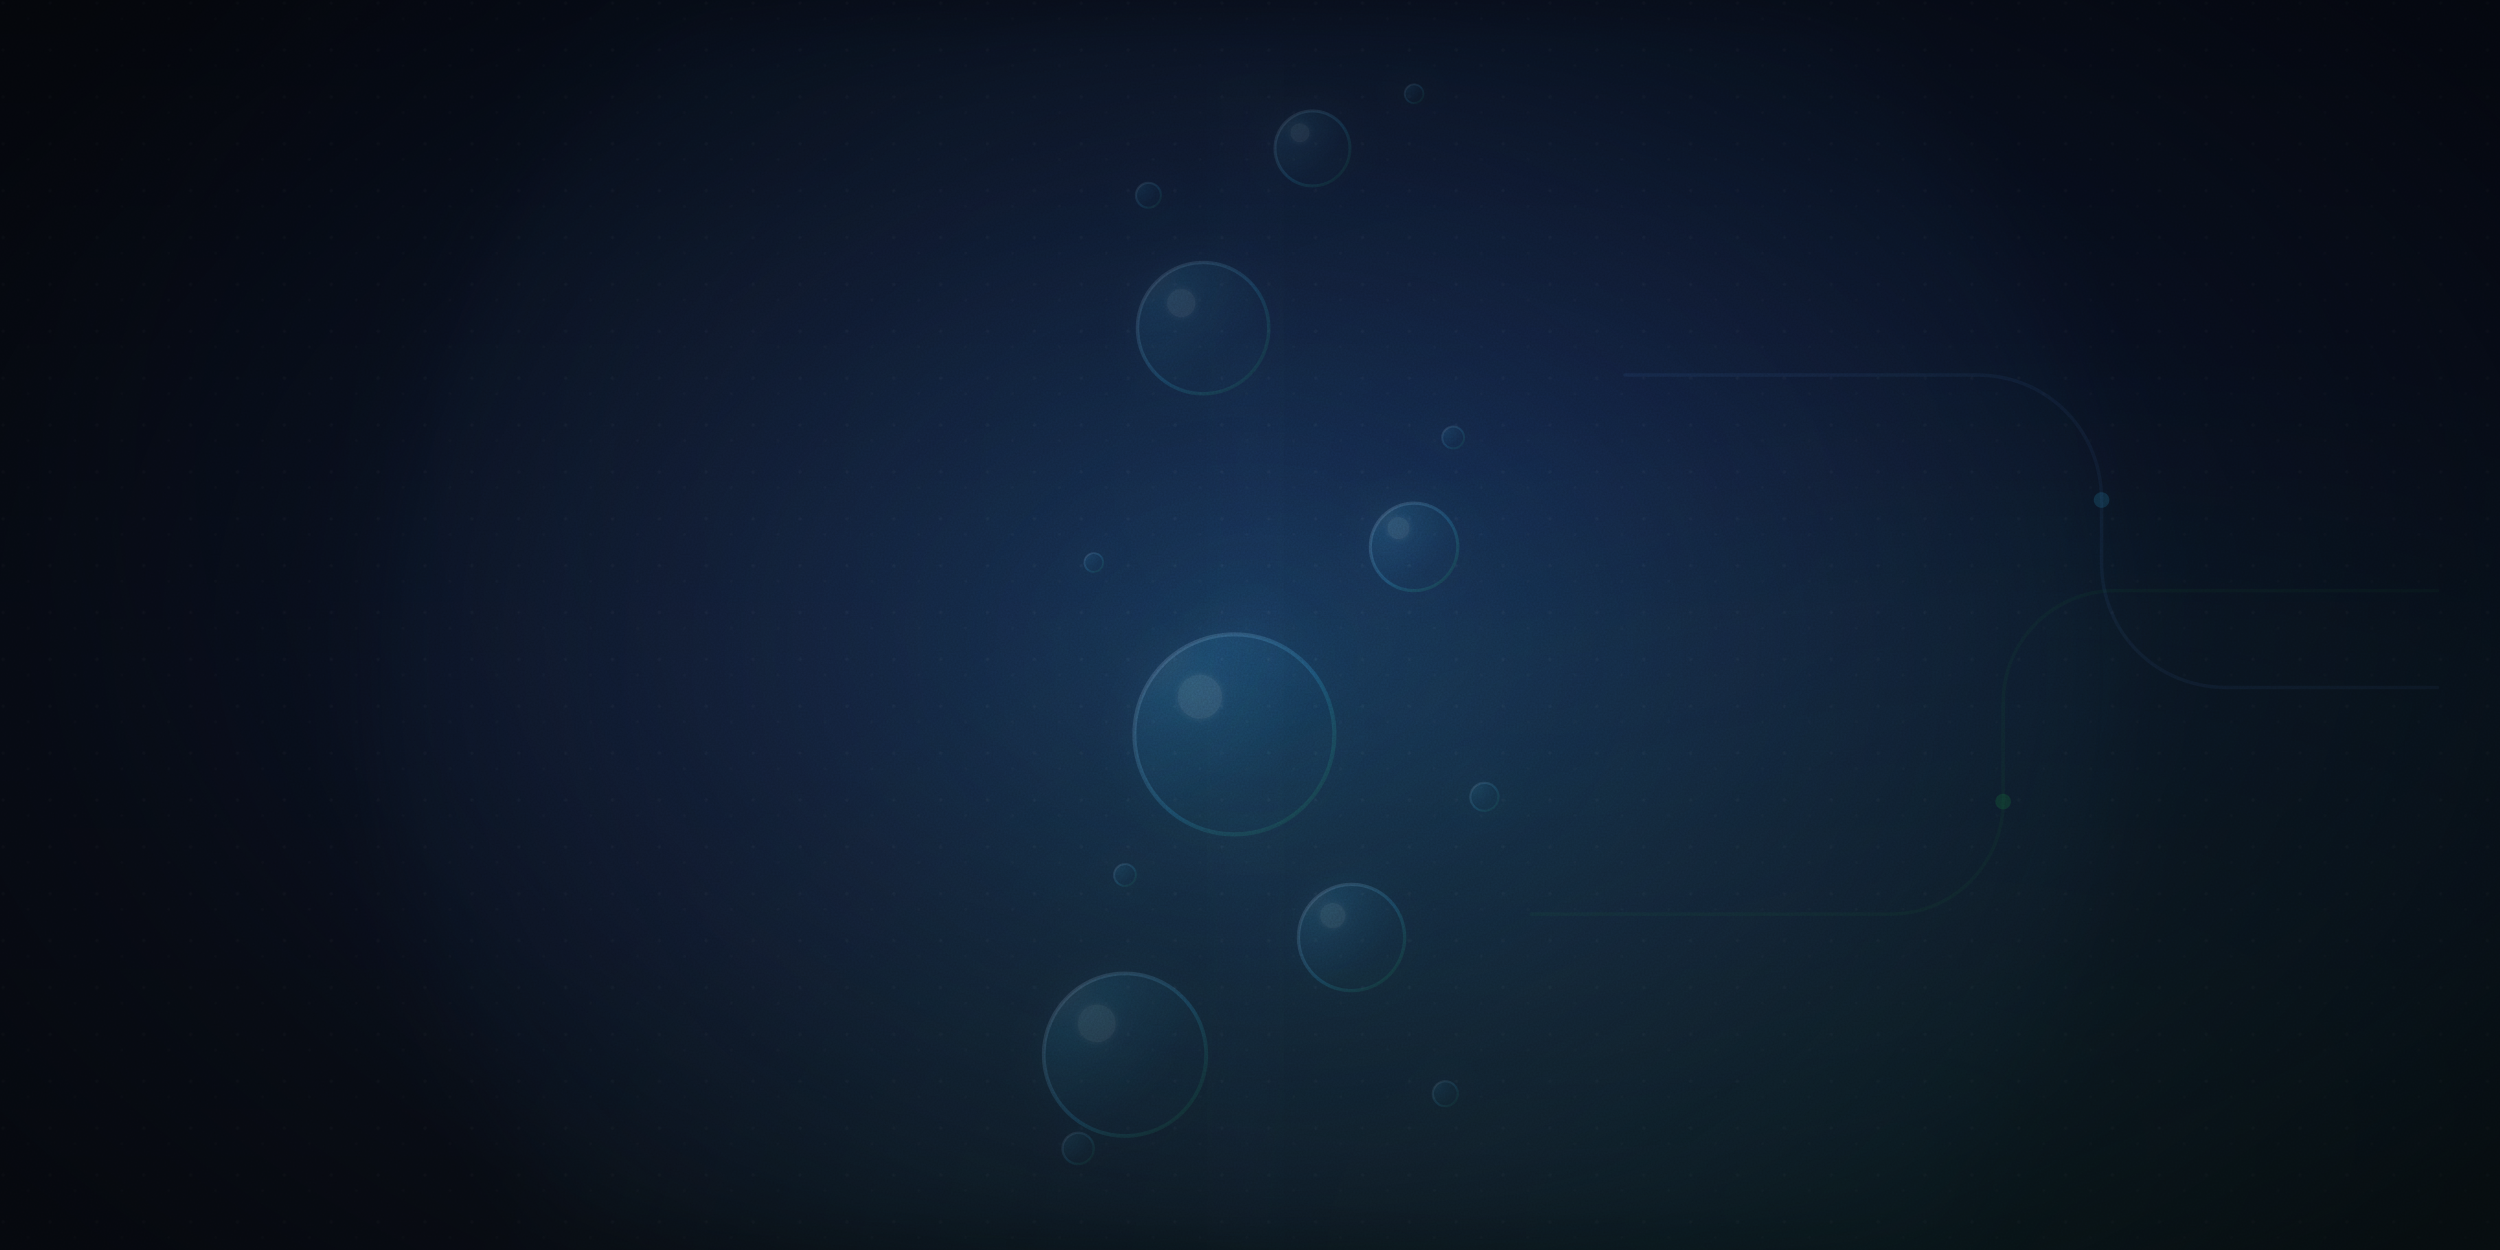
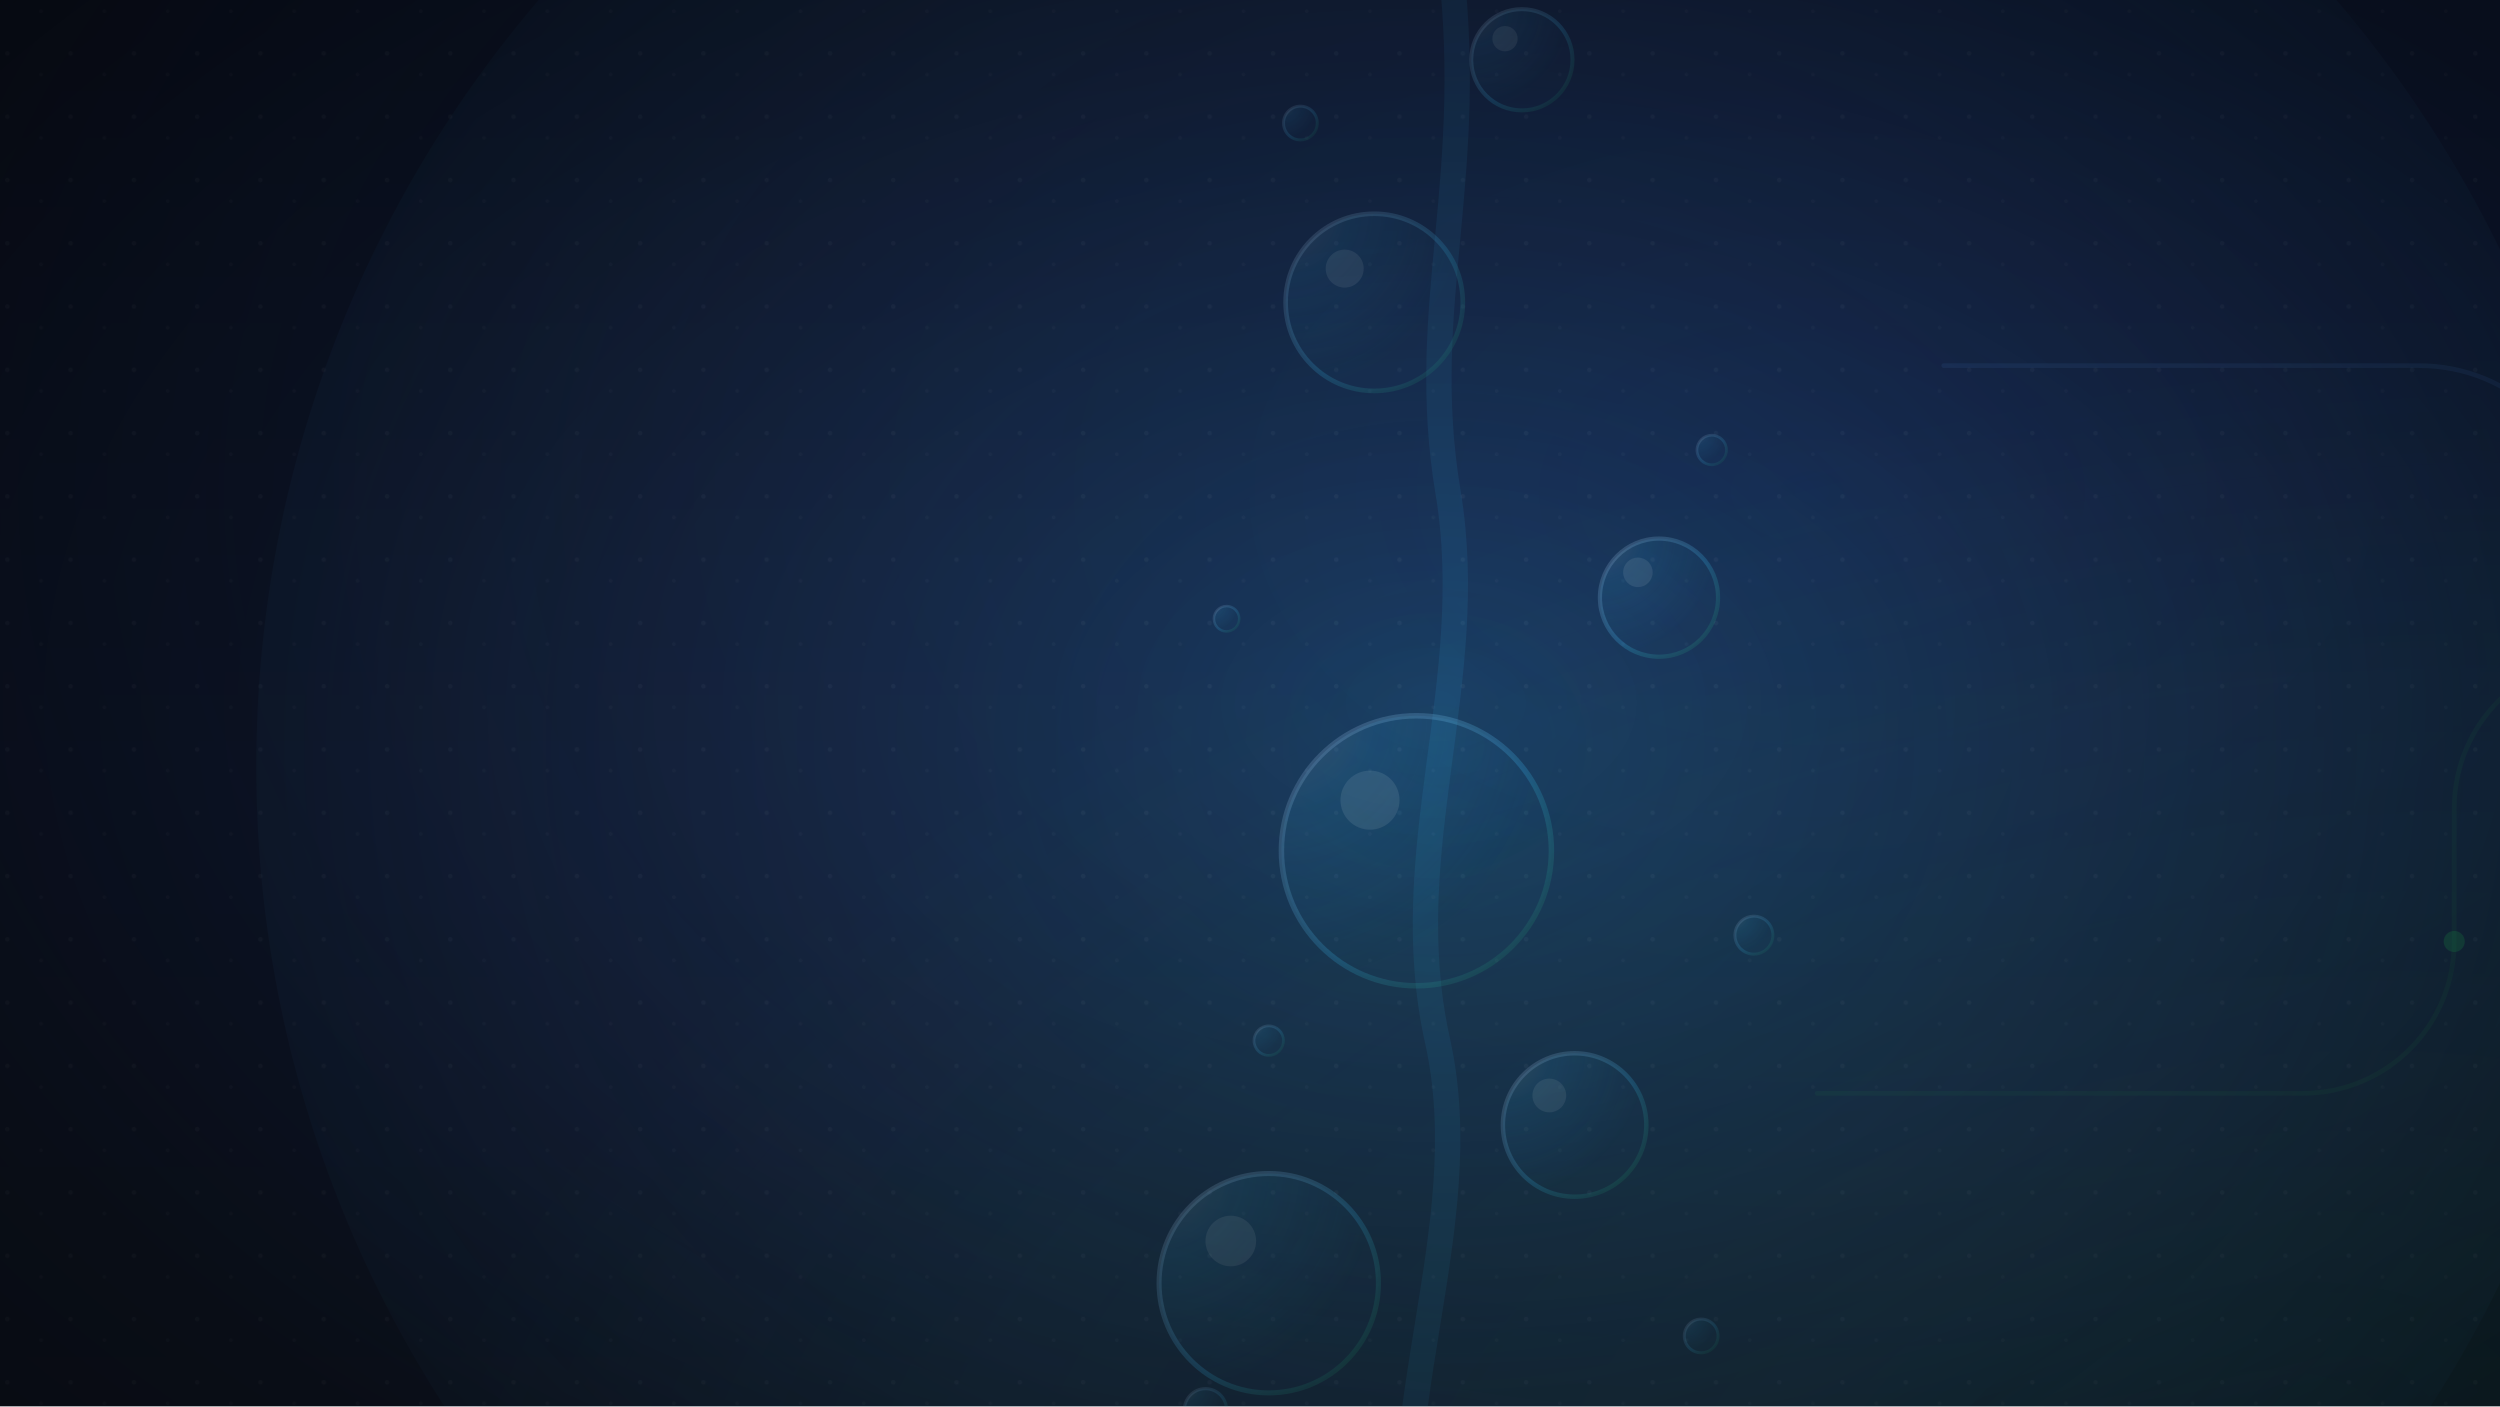
- <svg xmlns="http://www.w3.org/2000/svg" width="1600" height="800" viewBox="0 0 1600 800" preserveAspectRatio="xMidYMid slice" fill="none" role="img" aria-label="Unified dark parallax background with bubbles rising in the middle">
+ <svg xmlns="http://www.w3.org/2000/svg" width="100%" height="100%" fill="none" aria-label="Unified dark parallax background with bubbles rising in the middle" preserveAspectRatio="xMidYMid slice" viewBox="0 0 1600 900">
  <defs>
-     <linearGradient id="base" x1="0" y1="0" x2="0" y2="800" gradientUnits="userSpaceOnUse">
-       <stop offset="0" stop-color="#0B1220" />
-       <stop offset="0.55" stop-color="#0F172A" />
+     <radialGradient id="b" cx="0" cy="0" r="1" gradientTransform="matrix(980 0 0 620 980 300)" gradientUnits="userSpaceOnUse">
+       <stop offset="0" stop-color="#1d4ed8" stop-opacity=".18" />
+       <stop offset=".6" stop-color="#1e3a8a" stop-opacity=".12" />
+       <stop offset="1" stop-color="#1d4ed8" stop-opacity="0" />
+     </radialGradient>
+     <radialGradient id="c" cx="0" cy="0" r="1" gradientTransform="rotate(-10 4933.42 -6363.73) scale(900 520)" gradientUnits="userSpaceOnUse">
+       <stop offset="0" stop-color="#22c55e" stop-opacity=".1" />
+       <stop offset=".7" stop-color="#22c55e" stop-opacity=".05" />
+       <stop offset="1" stop-color="#22c55e" stop-opacity="0" />
+     </radialGradient>
+     <radialGradient id="e" cx="0" cy="0" r="1" gradientTransform="matrix(720 0 0 620 800 420)" gradientUnits="userSpaceOnUse">
+       <stop offset="0" stop-color="#38bdf8" stop-opacity=".2" />
+       <stop offset=".55" stop-color="#60a5fa" stop-opacity=".1" />
+       <stop offset="1" stop-color="#38bdf8" stop-opacity="0" />
+     </radialGradient>
+     <radialGradient id="f" cx="0" cy="0" r="1" gradientUnits="objectBoundingBox">
+       <stop offset="0" stop-color="#f8fafc" stop-opacity=".2" />
+       <stop offset=".35" stop-color="#38bdf8" stop-opacity=".16" />
+       <stop offset="1" stop-color="#38bdf8" stop-opacity=".02" />
+     </radialGradient>
+     <radialGradient id="h" cx="0" cy="0" r="1" gradientTransform="matrix(980 0 0 600 800 400)" gradientUnits="userSpaceOnUse">
+       <stop offset="0" stop-opacity="0" />
+       <stop offset="1" stop-opacity=".58" />
+     </radialGradient>
+     <linearGradient id="a" x1="0" x2="0" y1="0" y2="800" gradientUnits="userSpaceOnUse">
+       <stop offset="0" stop-color="#0b1220" />
+       <stop offset=".55" stop-color="#0f172a" />
      <stop offset="1" stop-color="#111827" />
    </linearGradient>
-     <radialGradient id="washBlue" cx="0" cy="0" r="1" gradientUnits="userSpaceOnUse" gradientTransform="translate(980 300) scale(980 620)">
-       <stop offset="0" stop-color="#1D4ED8" stop-opacity="0.18" />
-       <stop offset="0.6" stop-color="#1E3A8A" stop-opacity="0.12" />
-       <stop offset="1" stop-color="#1D4ED8" stop-opacity="0" />
-     </radialGradient>
-     <radialGradient id="washGreen" cx="0" cy="0" r="1" gradientUnits="userSpaceOnUse" gradientTransform="translate(1180 760) rotate(-10) scale(900 520)">
-       <stop offset="0" stop-color="#22C55E" stop-opacity="0.10" />
-       <stop offset="0.7" stop-color="#22C55E" stop-opacity="0.05" />
-       <stop offset="1" stop-color="#22C55E" stop-opacity="0" />
-     </radialGradient>
-     <radialGradient id="columnGlow" cx="0" cy="0" r="1" gradientUnits="userSpaceOnUse" gradientTransform="translate(800 420) scale(720 620)">
-       <stop offset="0" stop-color="#38BDF8" stop-opacity="0.20" />
-       <stop offset="0.55" stop-color="#60A5FA" stop-opacity="0.10" />
-       <stop offset="1" stop-color="#38BDF8" stop-opacity="0" />
-     </radialGradient>
-     <radialGradient id="bubbleFill" cx="0" cy="0" r="1" gradientUnits="objectBoundingBox">
-       <stop offset="0" stop-color="#F8FAFC" stop-opacity="0.20" />
-       <stop offset="0.35" stop-color="#38BDF8" stop-opacity="0.16" />
-       <stop offset="1" stop-color="#38BDF8" stop-opacity="0.02" />
-     </radialGradient>
-     <linearGradient id="bubbleStroke" x1="0" y1="0" x2="1" y2="1" gradientUnits="objectBoundingBox">
-       <stop offset="0" stop-color="#CBD5F5" stop-opacity="0.30" />
-       <stop offset="0.55" stop-color="#38BDF8" stop-opacity="0.36" />
-       <stop offset="1" stop-color="#22C55E" stop-opacity="0.16" />
+     <linearGradient id="g" x1="0" x2="1" y1="0" y2="1" gradientUnits="objectBoundingBox">
+       <stop offset="0" stop-color="#cbd5f5" stop-opacity=".3" />
+       <stop offset=".55" stop-color="#38bdf8" stop-opacity=".36" />
+       <stop offset="1" stop-color="#22c55e" stop-opacity=".16" />
    </linearGradient>
-     <pattern id="microDots" width="30" height="30" patternUnits="userSpaceOnUse">
-       <circle cx="2" cy="2" r="1.1" fill="#F8FAFC" opacity="0.06" />
-       <circle cx="18" cy="12" r="0.9" fill="#F8FAFC" opacity="0.045" />
+     <pattern id="d" width="30" height="30" patternUnits="userSpaceOnUse">
+       <circle cx="2" cy="2" r="1.1" fill="#f8fafc" opacity=".06" />
+       <circle cx="18" cy="12" r=".9" fill="#f8fafc" opacity=".045" />
    </pattern>
-     <radialGradient id="vignette" cx="0" cy="0" r="1" gradientUnits="userSpaceOnUse" gradientTransform="translate(800 400) scale(980 600)">
-       <stop offset="0" stop-color="#000000" stop-opacity="0" />
-       <stop offset="1" stop-color="#000000" stop-opacity="0.58" />
-     </radialGradient>
-     <filter id="blur26" x="-50%" y="-50%" width="200%" height="200%" color-interpolation-filters="sRGB">
-       <feGaussianBlur stdDeviation="26" />
-     </filter>
-     <filter id="bubbleSoft" x="-80%" y="-80%" width="260%" height="260%" color-interpolation-filters="sRGB">
-       <feGaussianBlur stdDeviation="2.2" result="b" />
-       <feMerge>
-         <feMergeNode in="b" />
-         <feMergeNode in="SourceGraphic" />
-       </feMerge>
-     </filter>
-     <filter id="glow" x="-80%" y="-80%" width="260%" height="260%" color-interpolation-filters="sRGB">
-       <feGaussianBlur stdDeviation="10" result="g" />
-       <feColorMatrix in="g" type="matrix" values="1 0 0 0 0                 0 1 0 0 0                 0 0 1 0 0                 0 0 0 0.52 0" result="ga" />
-       <feMerge>
-         <feMergeNode in="ga" />
-         <feMergeNode in="SourceGraphic" />
-       </feMerge>
-     </filter>
-     <filter id="grain" x="-20%" y="-20%" width="140%" height="140%">
-       <feTurbulence type="fractalNoise" baseFrequency="0.85" numOctaves="2" stitchTiles="stitch" result="n" />
-       <feColorMatrix type="matrix" in="n" values="0 0 0 0 0                 0 0 0 0 0                 0 0 0 0 0                 0 0 0 0.16 0" result="a" />
-       <feBlend in="SourceGraphic" in2="a" mode="overlay" />
-     </filter>
  </defs>
-   <rect width="1600" height="800" fill="url(#base)" />
-   <rect width="1600" height="800" fill="url(#washBlue)" />
-   <rect width="1600" height="800" fill="url(#washGreen)" />
-   <rect width="1600" height="800" fill="url(#microDots)" opacity="0.75" />
-   <g id="parallax-back">
-     <ellipse cx="800" cy="430" rx="560" ry="560" fill="url(#columnGlow)" filter="url(#blur26)" />
-     <path d="M790 840C770 740 820 650 800 560C780 470 820 390 805 300C790 210 820 150 805 40" stroke="#38BDF8" stroke-opacity="0.10" stroke-width="12" filter="url(#blur26)" />
+   <path fill="url(#a)" d="M0 0h1600v800H0z" transform="translate(-160 -90) scale(1.35)" />
+   <path fill="url(#b)" d="M0 0h1600v800H0z" transform="translate(-160 -90) scale(1.35)" />
+   <path fill="url(#c)" d="M0 0h1600v800H0z" transform="translate(-160 -90) scale(1.35)" />
+   <path fill="url(#d)" d="M0 0h1600v800H0z" opacity=".75" transform="translate(-160 -90) scale(1.35)" />
+   <g transform="translate(-160 -90) scale(1.35)">
+     <circle cx="800" cy="430" r="560" fill="url(#e)" />
+     <path stroke="#38bdf8" stroke-opacity=".1" stroke-width="12" d="M790 840c-20-100 30-190 10-280s20-170 5-260 15-150 0-260" />
  </g>
-   <g id="parallax-bubbles" filter="url(#glow)">
-     <g transform="translate(720 675)">
-       <circle cx="0" cy="0" r="52" fill="url(#bubbleFill)" opacity="0.78" />
-       <circle cx="0" cy="0" r="52" fill="none" stroke="url(#bubbleStroke)" stroke-width="2.4" opacity="0.70" />
-       <circle cx="-18" cy="-20" r="12" fill="#F8FAFC" opacity="0.10" filter="url(#bubbleSoft)" />
+   <g transform="translate(812 821.25) scale(1.35)">
+     <circle r="52" fill="url(#f)" opacity=".78" />
+     <circle r="52" stroke="url(#g)" stroke-width="2.4" opacity=".7" />
+     <circle cx="-18" cy="-20" r="12" fill="#f8fafc" opacity=".1" />
+   </g>
+   <g transform="translate(1007.75 720) scale(1.35)">
+     <circle r="34" fill="url(#f)" opacity=".82" />
+     <circle r="34" stroke="url(#g)" stroke-width="2.1" opacity=".7" />
+     <circle cx="-12" cy="-14" r="8" fill="#f8fafc" opacity=".1" />
+   </g>
+   <g transform="translate(906.5 544.5) scale(1.35)">
+     <circle r="64" fill="url(#f)" opacity=".7" />
+     <circle r="64" stroke="url(#g)" stroke-width="2.6" opacity=".65" />
+     <circle cx="-22" cy="-24" r="14" fill="#f8fafc" opacity=".1" />
+   </g>
+   <g transform="translate(1061.75 382.5) scale(1.35)">
+     <circle r="28" fill="url(#f)" opacity=".8" />
+     <circle r="28" stroke="url(#g)" stroke-width="2" opacity=".68" />
+     <circle cx="-10" cy="-12" r="7" fill="#f8fafc" opacity=".1" />
+   </g>
+   <g transform="translate(879.5 193.5) scale(1.35)">
+     <circle r="42" fill="url(#f)" opacity=".72" />
+     <circle r="42" stroke="url(#g)" stroke-width="2.2" opacity=".62" />
+     <circle cx="-14" cy="-16" r="9" fill="#f8fafc" opacity=".1" />
+   </g>
+   <g transform="translate(974 38.25) scale(1.35)">
+     <circle r="24" fill="url(#f)" opacity=".72" />
+     <circle r="24" stroke="url(#g)" stroke-width="1.9" opacity=".6" />
+     <circle cx="-8" cy="-10" r="6" fill="#f8fafc" opacity=".1" />
+   </g>
+   <g opacity=".75">
+     <g transform="translate(771.5 902.25) scale(1.35)">
+       <circle r="10" fill="url(#f)" />
+       <circle r="10" stroke="url(#g)" stroke-width="1.5" opacity=".7" />
    </g>
-     <g transform="translate(865 600)">
-       <circle cx="0" cy="0" r="34" fill="url(#bubbleFill)" opacity="0.82" />
-       <circle cx="0" cy="0" r="34" fill="none" stroke="url(#bubbleStroke)" stroke-width="2.1" opacity="0.70" />
-       <circle cx="-12" cy="-14" r="8" fill="#F8FAFC" opacity="0.10" filter="url(#bubbleSoft)" />
+     <g transform="translate(1088.75 855) scale(1.35)">
+       <circle r="8" fill="url(#f)" />
+       <circle r="8" stroke="url(#g)" stroke-width="1.4" opacity=".7" />
    </g>
-     <g transform="translate(790 470)">
-       <circle cx="0" cy="0" r="64" fill="url(#bubbleFill)" opacity="0.70" />
-       <circle cx="0" cy="0" r="64" fill="none" stroke="url(#bubbleStroke)" stroke-width="2.6" opacity="0.65" />
-       <circle cx="-22" cy="-24" r="14" fill="#F8FAFC" opacity="0.10" filter="url(#bubbleSoft)" />
+     <g transform="translate(812 666) scale(1.35)">
+       <circle r="7" fill="url(#f)" />
+       <circle r="7" stroke="url(#g)" stroke-width="1.3" opacity=".7" />
    </g>
-     <g transform="translate(905 350)">
-       <circle cx="0" cy="0" r="28" fill="url(#bubbleFill)" opacity="0.80" />
-       <circle cx="0" cy="0" r="28" fill="none" stroke="url(#bubbleStroke)" stroke-width="2.0" opacity="0.68" />
-       <circle cx="-10" cy="-12" r="7" fill="#F8FAFC" opacity="0.10" filter="url(#bubbleSoft)" />
+     <g transform="translate(1122.5 598.5) scale(1.35)">
+       <circle r="9" fill="url(#f)" />
+       <circle r="9" stroke="url(#g)" stroke-width="1.4" opacity=".7" />
    </g>
-     <g transform="translate(770 210)">
-       <circle cx="0" cy="0" r="42" fill="url(#bubbleFill)" opacity="0.72" />
-       <circle cx="0" cy="0" r="42" fill="none" stroke="url(#bubbleStroke)" stroke-width="2.2" opacity="0.62" />
-       <circle cx="-14" cy="-16" r="9" fill="#F8FAFC" opacity="0.10" filter="url(#bubbleSoft)" />
+     <g transform="translate(785 396) scale(1.35)">
+       <circle r="6" fill="url(#f)" />
+       <circle r="6" stroke="url(#g)" stroke-width="1.2" opacity=".7" />
    </g>
-     <g transform="translate(840 95)">
-       <circle cx="0" cy="0" r="24" fill="url(#bubbleFill)" opacity="0.72" />
-       <circle cx="0" cy="0" r="24" fill="none" stroke="url(#bubbleStroke)" stroke-width="1.9" opacity="0.60" />
-       <circle cx="-8" cy="-10" r="6" fill="#F8FAFC" opacity="0.10" filter="url(#bubbleSoft)" />
+     <g transform="translate(1095.5 288) scale(1.35)">
+       <circle r="7" fill="url(#f)" />
+       <circle r="7" stroke="url(#g)" stroke-width="1.3" opacity=".7" />
    </g>
-     <g opacity="0.75">
-       <g transform="translate(690 735)">
-         <circle cx="0" cy="0" r="10" fill="url(#bubbleFill)" />
-         <circle cx="0" cy="0" r="10" fill="none" stroke="url(#bubbleStroke)" stroke-width="1.5" opacity="0.7" />
-       </g>
-       <g transform="translate(925 700)">
-         <circle cx="0" cy="0" r="8" fill="url(#bubbleFill)" />
-         <circle cx="0" cy="0" r="8" fill="none" stroke="url(#bubbleStroke)" stroke-width="1.4" opacity="0.7" />
-       </g>
-       <g transform="translate(720 560)">
-         <circle cx="0" cy="0" r="7" fill="url(#bubbleFill)" />
-         <circle cx="0" cy="0" r="7" fill="none" stroke="url(#bubbleStroke)" stroke-width="1.3" opacity="0.7" />
-       </g>
-       <g transform="translate(950 510)">
-         <circle cx="0" cy="0" r="9" fill="url(#bubbleFill)" />
-         <circle cx="0" cy="0" r="9" fill="none" stroke="url(#bubbleStroke)" stroke-width="1.4" opacity="0.7" />
-       </g>
-       <g transform="translate(700 360)">
-         <circle cx="0" cy="0" r="6" fill="url(#bubbleFill)" />
-         <circle cx="0" cy="0" r="6" fill="none" stroke="url(#bubbleStroke)" stroke-width="1.2" opacity="0.7" />
-       </g>
-       <g transform="translate(930 280)">
-         <circle cx="0" cy="0" r="7" fill="url(#bubbleFill)" />
-         <circle cx="0" cy="0" r="7" fill="none" stroke="url(#bubbleStroke)" stroke-width="1.3" opacity="0.7" />
-       </g>
-       <g transform="translate(735 125)">
-         <circle cx="0" cy="0" r="8" fill="url(#bubbleFill)" />
-         <circle cx="0" cy="0" r="8" fill="none" stroke="url(#bubbleStroke)" stroke-width="1.4" opacity="0.7" />
-       </g>
-       <g transform="translate(905 60)">
-         <circle cx="0" cy="0" r="6" fill="url(#bubbleFill)" />
-         <circle cx="0" cy="0" r="6" fill="none" stroke="url(#bubbleStroke)" stroke-width="1.2" opacity="0.7" />
-       </g>
+     <g transform="translate(832.25 78.75) scale(1.35)">
+       <circle r="8" fill="url(#f)" />
+       <circle r="8" stroke="url(#g)" stroke-width="1.4" opacity=".7" />
+     </g>
+     <g transform="translate(1061.75 -9) scale(1.35)">
+       <circle r="6" fill="url(#f)" />
+       <circle r="6" stroke="url(#g)" stroke-width="1.2" opacity=".7" />
    </g>
  </g>
-   <g id="parallax-front" opacity="0.9">
-     <path d="M1040 240H1265C1310 240 1345 275 1345 320V360C1345 405 1380 440 1425 440H1560" stroke="#60A5FA" stroke-opacity="0.12" stroke-width="2.2" stroke-linecap="round" />
-     <path d="M980 585H1210C1250 585 1282 553 1282 513V450C1282 410 1314 378 1354 378H1560" stroke="#22C55E" stroke-opacity="0.09" stroke-width="2.2" stroke-linecap="round" />
-     <circle cx="1345" cy="320" r="5" fill="#38BDF8" opacity="0.30" />
-     <circle cx="1282" cy="513" r="5" fill="#22C55E" opacity="0.26" />
+   <g opacity=".9" transform="translate(-160 -90) scale(1.35)">
+     <path stroke="#60a5fa" stroke-linecap="round" stroke-opacity=".12" stroke-width="2.2" d="M1040 240h225c45 0 80 35 80 80v40c0 45 35 80 80 80h135" />
+     <path stroke="#22c55e" stroke-linecap="round" stroke-opacity=".09" stroke-width="2.2" d="M980 585h230c40 0 72-32 72-72v-63c0-40 32-72 72-72h206" />
+     <circle cx="1345" cy="320" r="5" fill="#38bdf8" opacity=".3" />
+     <circle cx="1282" cy="513" r="5" fill="#22c55e" opacity=".26" />
  </g>
-   <rect width="1600" height="800" fill="url(#vignette)" />
-   <g filter="url(#grain)">
-     <rect width="1600" height="800" fill="transparent" />
-   </g>
+   <path fill="url(#h)" d="M0 0h1600v800H0z" transform="translate(-160 -90) scale(1.35)" />
+   <path fill="transparent" d="M-160-90h2160V990H-160z" />
</svg>
